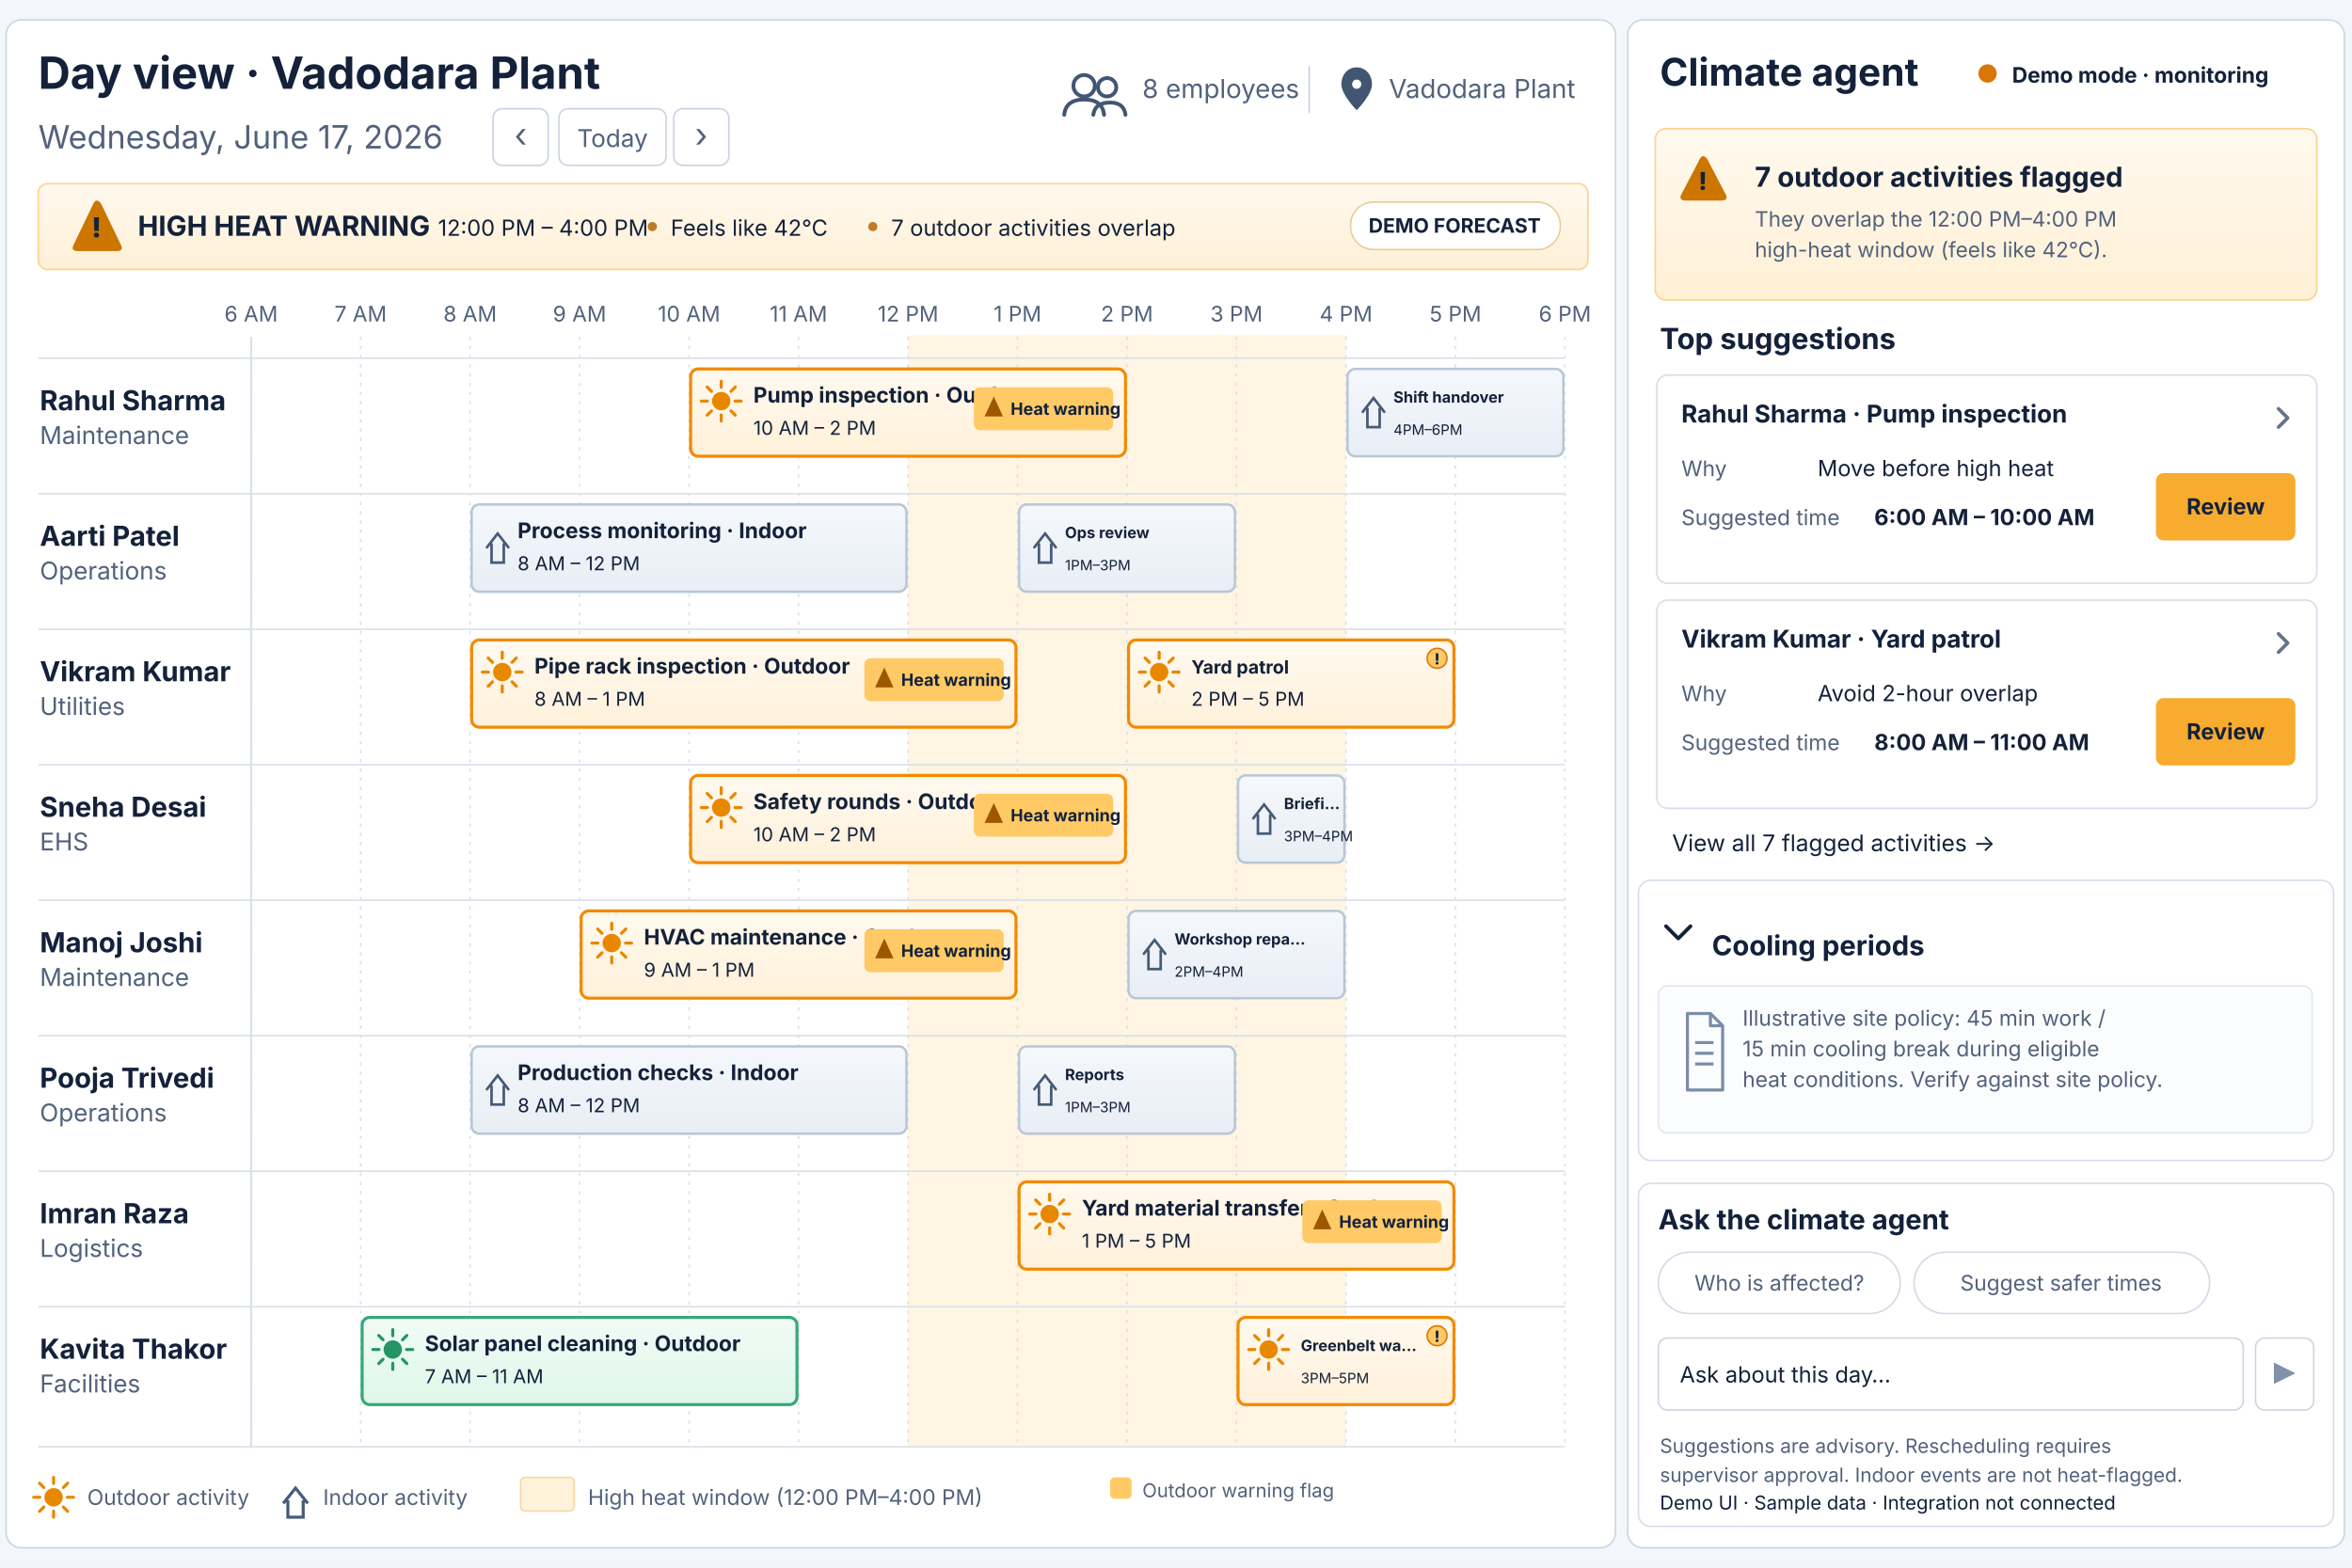
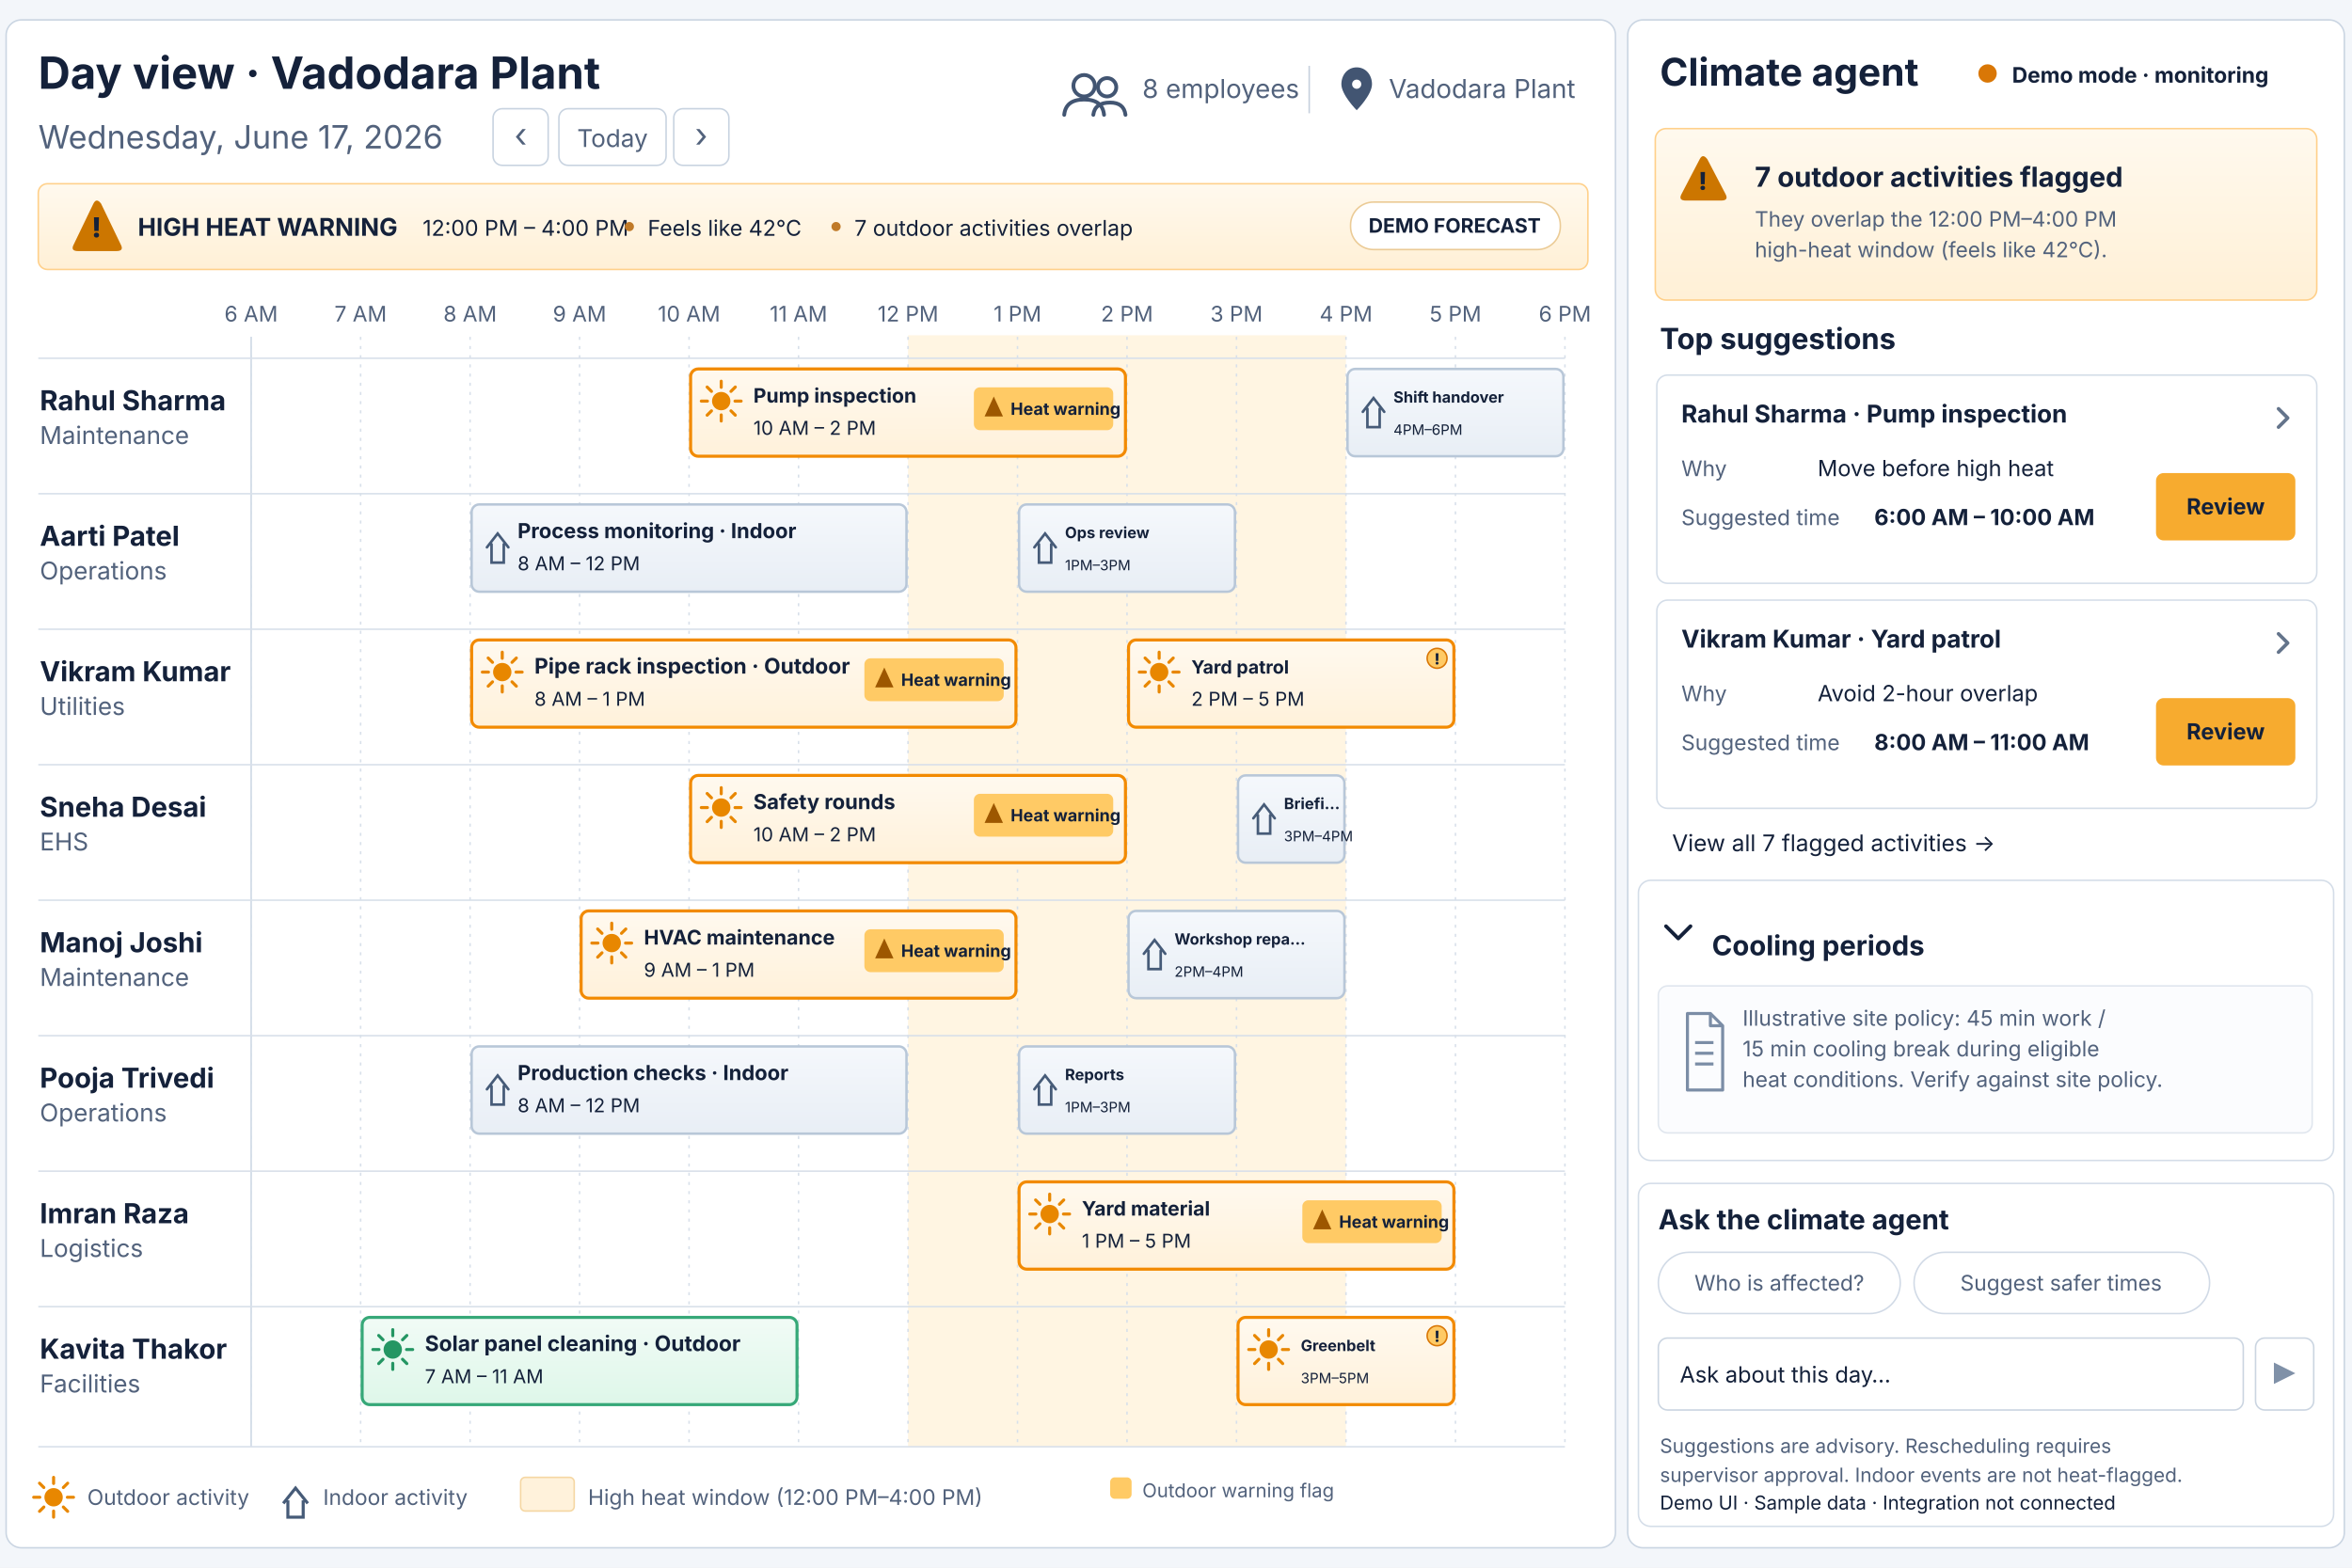
<svg xmlns="http://www.w3.org/2000/svg" width="1536" height="1024" viewBox="0 0 1536 1024">
  <defs>
    <linearGradient id="bg" x1="0" y1="0" x2="1" y2="1">
      <stop stop-color="#F8FAFC" />
      <stop offset="1" stop-color="#EEF3F8" />
    </linearGradient>
    <linearGradient id="warn" x1="0" y1="0" x2="0" y2="1">
      <stop stop-color="#FFF9EE" />
      <stop offset="1" stop-color="#FFF0D6" />
    </linearGradient>
    <linearGradient id="outdoor" x1="0" y1="0" x2="0" y2="1">
      <stop stop-color="#FFF9EF" />
      <stop offset="1" stop-color="#FFF1DA" />
    </linearGradient>
    <linearGradient id="indoor" x1="0" y1="0" x2="0" y2="1">
      <stop stop-color="#F5F8FC" />
      <stop offset="1" stop-color="#E8EEF5" />
    </linearGradient>
    <linearGradient id="green" x1="0" y1="0" x2="0" y2="1">
      <stop stop-color="#F1FBF6" />
      <stop offset="1" stop-color="#DEF7E9" />
    </linearGradient>
    <style>
 text{font-family:Inter,'Segoe UI',Arial,sans-serif;fill:#14213A}
 .muted{fill:#52627C}.heading{font-weight:750}.body{font-size:15px}
 </style>
  </defs>
  <rect width="1536" height="1024" fill="#F3F6FA" />
  <rect x="4" y="13" width="1051" height="998" rx="10" fill="#fff" stroke="#CAD5E2" />
  <rect x="1063" y="13" width="468" height="998" rx="10" fill="#fff" stroke="#CAD5E2" />
  <text x="25" y="58" font-size="29" class="heading">Day view · Vadodara Plant</text>
  <text x="25" y="97" font-size="21" class="muted">Wednesday, June 17, 2026</text>
  <rect x="322" y="71" width="36" height="37" rx="6" fill="#fff" stroke="#C8D3E0" />
  <text x="340" y="96" text-anchor="middle" font-size="22" class="muted">‹</text>
  <rect x="365" y="71" width="70" height="37" rx="6" fill="#fff" stroke="#C8D3E0" />
  <text x="400" y="96" text-anchor="middle" font-size="16" class="muted">Today</text>
  <rect x="440" y="71" width="36" height="37" rx="6" fill="#fff" stroke="#C8D3E0" />
  <text x="458" y="96" text-anchor="middle" font-size="22" class="muted">›</text>
  <circle cx="708" cy="56" r="7" fill="none" stroke="#425572" stroke-width="2.5" />
  <circle cx="723" cy="57" r="6" fill="none" stroke="#425572" stroke-width="2.5" />
  <path d="M695 75 Q696 65 708 65 Q720 65 721 75 M714 75 Q715 67 725 67 Q734 67 735 75" fill="none" stroke="#425572" stroke-width="2.5" stroke-linecap="round" />
  <text x="746" y="64" font-size="17" class="muted">8 employees</text>
  <line x1="855" y1="43" x2="855" y2="74" stroke="#C6D0DD" />
  <path d="M886 44 C880 44 876 49 876 55 C876 62 886 72 886 72 C886 72 896 62 896 55 C896 49 892 44 886 44Z" fill="#425572" />
  <circle cx="886" cy="55" r="3" fill="#fff" />
  <text x="907" y="64" font-size="17" class="muted">Vadodara Plant</text>
  <rect x="25" y="120" width="1012" height="56" rx="6" fill="url(#warn)" stroke="#FFD08A" />
  <path d="M48 160 L61 133 Q63 129 66 133 L79 160 Q81 164 76 164 L51 164 Q46 164 48 160Z" fill="#CC7600" />
  <text x="63" y="155" text-anchor="middle" font-size="18" font-weight="800" fill="#fff">!</text>
-   <text x="90" y="154" font-size="18" font-weight="750" fill="#9A4C00">HIGH HEAT WARNING</text>
-   <text x="286" y="154" font-size="14.5" fill="#9A4C00">12:00 PM – 4:00 PM</text>
-   <circle cx="426" cy="148" r="3" fill="#C07A28" />
-   <text x="438" y="154" font-size="14.5" fill="#9A4C00">Feels like 42°C</text>
-   <circle cx="570" cy="148" r="3" fill="#C07A28" />
-   <text x="582" y="154" font-size="14.5" fill="#9A4C00">7 outdoor activities overlap</text>
+   <text x="90" y="154" font-size="16" font-weight="750" fill="#9A4C00">HIGH HEAT WARNING</text>
+   <text x="276" y="154" font-size="14.2" fill="#9A4C00">12:00 PM – 4:00 PM</text>
+   <circle cx="411" cy="148" r="3" fill="#C07A28" />
+   <text x="423" y="154" font-size="14.2" fill="#9A4C00">Feels like 42°C</text>
+   <circle cx="546" cy="148" r="3" fill="#C07A28" />
+   <text x="558" y="154" font-size="14.2" fill="#9A4C00">7 outdoor activities overlap</text>
  <rect x="882" y="132" width="137" height="31" rx="15" fill="#fff" stroke="#EBCB96" />
  <text x="950" y="152" text-anchor="middle" font-size="13" font-weight="650" fill="#9A4C00">DEMO FORECAST</text>
  <rect x="593" y="219" width="286" height="726" fill="#FFF2DB" opacity=".8" />
  <text x="164" y="210" text-anchor="middle" font-size="14" class="muted">6 AM</text>
  <line x1="164" y1="220" x2="164" y2="945" stroke="#D8E0EA" stroke-dasharray="2 4" />
  <text x="235.5" y="210" text-anchor="middle" font-size="14" class="muted">7 AM</text>
  <line x1="235.5" y1="220" x2="235.5" y2="945" stroke="#D8E0EA" stroke-dasharray="2 4" />
  <text x="307" y="210" text-anchor="middle" font-size="14" class="muted">8 AM</text>
  <line x1="307" y1="220" x2="307" y2="945" stroke="#D8E0EA" stroke-dasharray="2 4" />
  <text x="378.5" y="210" text-anchor="middle" font-size="14" class="muted">9 AM</text>
  <line x1="378.5" y1="220" x2="378.5" y2="945" stroke="#D8E0EA" stroke-dasharray="2 4" />
  <text x="450" y="210" text-anchor="middle" font-size="14" class="muted">10 AM</text>
  <line x1="450" y1="220" x2="450" y2="945" stroke="#D8E0EA" stroke-dasharray="2 4" />
  <text x="521.5" y="210" text-anchor="middle" font-size="14" class="muted">11 AM</text>
  <line x1="521.5" y1="220" x2="521.5" y2="945" stroke="#D8E0EA" stroke-dasharray="2 4" />
  <text x="593" y="210" text-anchor="middle" font-size="14" class="muted">12 PM</text>
  <line x1="593" y1="220" x2="593" y2="945" stroke="#D8E0EA" stroke-dasharray="2 4" />
  <text x="664.5" y="210" text-anchor="middle" font-size="14" class="muted">1 PM</text>
  <line x1="664.5" y1="220" x2="664.5" y2="945" stroke="#D8E0EA" stroke-dasharray="2 4" />
  <text x="736" y="210" text-anchor="middle" font-size="14" class="muted">2 PM</text>
  <line x1="736" y1="220" x2="736" y2="945" stroke="#D8E0EA" stroke-dasharray="2 4" />
  <text x="807.5" y="210" text-anchor="middle" font-size="14" class="muted">3 PM</text>
  <line x1="807.5" y1="220" x2="807.5" y2="945" stroke="#D8E0EA" stroke-dasharray="2 4" />
  <text x="879" y="210" text-anchor="middle" font-size="14" class="muted">4 PM</text>
  <line x1="879" y1="220" x2="879" y2="945" stroke="#D8E0EA" stroke-dasharray="2 4" />
  <text x="950.5" y="210" text-anchor="middle" font-size="14" class="muted">5 PM</text>
  <line x1="950.5" y1="220" x2="950.5" y2="945" stroke="#D8E0EA" stroke-dasharray="2 4" />
  <text x="1022" y="210" text-anchor="middle" font-size="14" class="muted">6 PM</text>
  <line x1="1022" y1="220" x2="1022" y2="945" stroke="#D8E0EA" stroke-dasharray="2 4" />
  <line x1="164" y1="220" x2="164" y2="945" stroke="#D5DEE9" stroke-width="1.2" />
  <line x1="25" y1="234" x2="1022" y2="234" stroke="#D8E0EA" />
  <text x="26" y="268" font-size="18" font-weight="750">Rahul Sharma</text>
  <text x="26" y="290" font-size="16" class="muted">Maintenance</text>
  <line x1="25" y1="322.5" x2="1022" y2="322.5" stroke="#D8E0EA" />
  <text x="26" y="356.5" font-size="18" font-weight="750">Aarti Patel</text>
  <text x="26" y="378.5" font-size="16" class="muted">Operations</text>
  <line x1="25" y1="411" x2="1022" y2="411" stroke="#D8E0EA" />
  <text x="26" y="445" font-size="18" font-weight="750">Vikram Kumar</text>
  <text x="26" y="467" font-size="16" class="muted">Utilities</text>
  <line x1="25" y1="499.5" x2="1022" y2="499.5" stroke="#D8E0EA" />
  <text x="26" y="533.5" font-size="18" font-weight="750">Sneha Desai</text>
  <text x="26" y="555.5" font-size="16" class="muted">EHS</text>
  <line x1="25" y1="588" x2="1022" y2="588" stroke="#D8E0EA" />
  <text x="26" y="622" font-size="18" font-weight="750">Manoj Joshi</text>
  <text x="26" y="644" font-size="16" class="muted">Maintenance</text>
  <line x1="25" y1="676.5" x2="1022" y2="676.5" stroke="#D8E0EA" />
  <text x="26" y="710.5" font-size="18" font-weight="750">Pooja Trivedi</text>
  <text x="26" y="732.5" font-size="16" class="muted">Operations</text>
  <line x1="25" y1="765" x2="1022" y2="765" stroke="#D8E0EA" />
  <text x="26" y="799" font-size="18" font-weight="750">Imran Raza</text>
  <text x="26" y="821" font-size="16" class="muted">Logistics</text>
  <line x1="25" y1="853.5" x2="1022" y2="853.5" stroke="#D8E0EA" />
  <text x="26" y="887.5" font-size="18" font-weight="750">Kavita Thakor</text>
  <text x="26" y="909.5" font-size="16" class="muted">Facilities</text>
  <line x1="25" y1="945" x2="1022" y2="945" stroke="#D8E0EA" />
  <rect x="451" y="241" width="284" height="57" rx="5" fill="url(#outdoor)" stroke="#F28A00" stroke-width="2" />
  <circle cx="471" cy="262" r="6" fill="#E88700" />
  <line x1="480" y1="262" x2="484" y2="262" stroke="#E88700" stroke-width="2" stroke-linecap="round" />
  <line x1="477.364" y1="268.364" x2="480.192" y2="271.192" stroke="#E88700" stroke-width="2" stroke-linecap="round" />
  <line x1="471" y1="271" x2="471" y2="275" stroke="#E88700" stroke-width="2" stroke-linecap="round" />
  <line x1="464.636" y1="268.364" x2="461.808" y2="271.192" stroke="#E88700" stroke-width="2" stroke-linecap="round" />
  <line x1="462" y1="262" x2="458" y2="262" stroke="#E88700" stroke-width="2" stroke-linecap="round" />
  <line x1="464.636" y1="255.636" x2="461.808" y2="252.808" stroke="#E88700" stroke-width="2" stroke-linecap="round" />
  <line x1="471" y1="253" x2="471" y2="249" stroke="#E88700" stroke-width="2" stroke-linecap="round" />
  <line x1="477.364" y1="255.636" x2="480.192" y2="252.808" stroke="#E88700" stroke-width="2" stroke-linecap="round" />
-   <text x="492" y="263" font-size="14" font-weight="650">Pump inspection · Outdoor</text>
+   <text x="492" y="263" font-size="13" font-weight="650">Pump inspection</text>
  <text x="492" y="284" font-size="12.5" fill="#52627C">10 AM – 2 PM</text>
  <rect x="636" y="253" width="91" height="28" rx="4" fill="#FFCA65" />
  <path d="M643 272 L649 259 L655 272Z" fill="#9D5700" />
  <text x="660" y="271" font-size="11" font-weight="700" fill="#814300">Heat warning</text>
  <rect x="880" y="241" width="141" height="57" rx="5" fill="url(#indoor)" stroke="#B8C7D8" stroke-width="1.6" />
  <path d="M890 269 L897 260 L904 269 M893 267 V279 H901 V267" fill="none" stroke="#465B78" stroke-width="1.7" stroke-linecap="round" />
  <text x="910" y="263" font-size="10.1" font-weight="650">Shift handover</text>
  <text x="910" y="284" font-size="9.3" fill="#52627C">4PM–6PM</text>
  <rect x="308" y="329.5" width="284" height="57" rx="5" fill="url(#indoor)" stroke="#B8C7D8" stroke-width="1.6" />
  <path d="M318 357.5 L325 348.5 L332 357.5 M321 355.5 V367.5 H329 V355.5" fill="none" stroke="#465B78" stroke-width="1.7" stroke-linecap="round" />
-   <text x="338" y="351.5" font-size="14" font-weight="650">Process monitoring · Indoor</text>
+   <text x="338" y="351.5" font-size="13.5" font-weight="650">Process monitoring · Indoor</text>
  <text x="338" y="372.5" font-size="12.5" fill="#52627C">8 AM – 12 PM</text>
  <rect x="665.5" y="329.5" width="141" height="57" rx="5" fill="url(#indoor)" stroke="#B8C7D8" stroke-width="1.6" />
  <path d="M675.5 357.5 L682.5 348.5 L689.5 357.5 M678.5 355.5 V367.5 H686.5 V355.5" fill="none" stroke="#465B78" stroke-width="1.7" stroke-linecap="round" />
  <text x="695.5" y="351.5" font-size="10.1" font-weight="650">Ops review</text>
  <text x="695.5" y="372.5" font-size="9.3" fill="#52627C">1PM–3PM</text>
  <rect x="308" y="418" width="355.5" height="57" rx="5" fill="url(#outdoor)" stroke="#F28A00" stroke-width="2" />
  <circle cx="328" cy="439" r="6" fill="#E88700" />
  <line x1="337" y1="439" x2="341" y2="439" stroke="#E88700" stroke-width="2" stroke-linecap="round" />
  <line x1="334.364" y1="445.364" x2="337.192" y2="448.192" stroke="#E88700" stroke-width="2" stroke-linecap="round" />
  <line x1="328" y1="448" x2="328" y2="452" stroke="#E88700" stroke-width="2" stroke-linecap="round" />
  <line x1="321.636" y1="445.364" x2="318.808" y2="448.192" stroke="#E88700" stroke-width="2" stroke-linecap="round" />
  <line x1="319" y1="439" x2="315" y2="439" stroke="#E88700" stroke-width="2" stroke-linecap="round" />
  <line x1="321.636" y1="432.636" x2="318.808" y2="429.808" stroke="#E88700" stroke-width="2" stroke-linecap="round" />
  <line x1="328" y1="430" x2="328" y2="426" stroke="#E88700" stroke-width="2" stroke-linecap="round" />
  <line x1="334.364" y1="432.636" x2="337.192" y2="429.808" stroke="#E88700" stroke-width="2" stroke-linecap="round" />
  <text x="349" y="440" font-size="14" font-weight="650">Pipe rack inspection · Outdoor</text>
  <text x="349" y="461" font-size="12.5" fill="#52627C">8 AM – 1 PM</text>
  <rect x="564.5" y="430" width="91" height="28" rx="4" fill="#FFCA65" />
  <path d="M571.5 449 L577.5 436 L583.5 449Z" fill="#9D5700" />
  <text x="588.5" y="448" font-size="11" font-weight="700" fill="#814300">Heat warning</text>
  <rect x="737" y="418" width="212.5" height="57" rx="5" fill="url(#outdoor)" stroke="#F28A00" stroke-width="2" />
  <circle cx="757" cy="439" r="6" fill="#E88700" />
  <line x1="766" y1="439" x2="770" y2="439" stroke="#E88700" stroke-width="2" stroke-linecap="round" />
  <line x1="763.364" y1="445.364" x2="766.192" y2="448.192" stroke="#E88700" stroke-width="2" stroke-linecap="round" />
  <line x1="757" y1="448" x2="757" y2="452" stroke="#E88700" stroke-width="2" stroke-linecap="round" />
  <line x1="750.636" y1="445.364" x2="747.808" y2="448.192" stroke="#E88700" stroke-width="2" stroke-linecap="round" />
  <line x1="748" y1="439" x2="744" y2="439" stroke="#E88700" stroke-width="2" stroke-linecap="round" />
  <line x1="750.636" y1="432.636" x2="747.808" y2="429.808" stroke="#E88700" stroke-width="2" stroke-linecap="round" />
  <line x1="757" y1="430" x2="757" y2="426" stroke="#E88700" stroke-width="2" stroke-linecap="round" />
  <line x1="763.364" y1="432.636" x2="766.192" y2="429.808" stroke="#E88700" stroke-width="2" stroke-linecap="round" />
  <text x="778" y="440" font-size="12" font-weight="650">Yard patrol</text>
  <text x="778" y="461" font-size="12.5" fill="#52627C">2 PM – 5 PM</text>
  <circle cx="938.5" cy="430" r="6.5" fill="#FFCA65" stroke="#D97706" />
  <text x="938.5" y="434" text-anchor="middle" font-size="10" font-weight="800" fill="#814300">!</text>
  <rect x="451" y="506.5" width="284" height="57" rx="5" fill="url(#outdoor)" stroke="#F28A00" stroke-width="2" />
  <circle cx="471" cy="527.5" r="6" fill="#E88700" />
  <line x1="480" y1="527.5" x2="484" y2="527.5" stroke="#E88700" stroke-width="2" stroke-linecap="round" />
  <line x1="477.364" y1="533.864" x2="480.192" y2="536.692" stroke="#E88700" stroke-width="2" stroke-linecap="round" />
  <line x1="471" y1="536.5" x2="471" y2="540.5" stroke="#E88700" stroke-width="2" stroke-linecap="round" />
  <line x1="464.636" y1="533.864" x2="461.808" y2="536.692" stroke="#E88700" stroke-width="2" stroke-linecap="round" />
  <line x1="462" y1="527.5" x2="458" y2="527.5" stroke="#E88700" stroke-width="2" stroke-linecap="round" />
  <line x1="464.636" y1="521.136" x2="461.808" y2="518.308" stroke="#E88700" stroke-width="2" stroke-linecap="round" />
  <line x1="471" y1="518.5" x2="471" y2="514.5" stroke="#E88700" stroke-width="2" stroke-linecap="round" />
  <line x1="477.364" y1="521.136" x2="480.192" y2="518.308" stroke="#E88700" stroke-width="2" stroke-linecap="round" />
-   <text x="492" y="528.5" font-size="14" font-weight="650">Safety rounds · Outdoor</text>
+   <text x="492" y="528.5" font-size="13.5" font-weight="650">Safety rounds</text>
  <text x="492" y="549.5" font-size="12.5" fill="#52627C">10 AM – 2 PM</text>
  <rect x="636" y="518.5" width="91" height="28" rx="4" fill="#FFCA65" />
  <path d="M643 537.5 L649 524.5 L655 537.5Z" fill="#9D5700" />
  <text x="660" y="536.5" font-size="11" font-weight="700" fill="#814300">Heat warning</text>
  <rect x="808.5" y="506.5" width="69.5" height="57" rx="5" fill="url(#indoor)" stroke="#B8C7D8" stroke-width="1.6" />
  <path d="M818.5 534.5 L825.5 525.5 L832.5 534.5 M821.5 532.5 V544.5 H829.5 V532.5" fill="none" stroke="#465B78" stroke-width="1.7" stroke-linecap="round" />
  <text x="838.5" y="528.5" font-size="10.1" font-weight="650">Briefi…</text>
  <text x="838.5" y="549.5" font-size="9.3" fill="#52627C">3PM–4PM</text>
  <rect x="379.5" y="595" width="284" height="57" rx="5" fill="url(#outdoor)" stroke="#F28A00" stroke-width="2" />
  <circle cx="399.5" cy="616" r="6" fill="#E88700" />
  <line x1="408.5" y1="616" x2="412.5" y2="616" stroke="#E88700" stroke-width="2" stroke-linecap="round" />
  <line x1="405.864" y1="622.364" x2="408.692" y2="625.192" stroke="#E88700" stroke-width="2" stroke-linecap="round" />
  <line x1="399.5" y1="625" x2="399.5" y2="629" stroke="#E88700" stroke-width="2" stroke-linecap="round" />
  <line x1="393.136" y1="622.364" x2="390.308" y2="625.192" stroke="#E88700" stroke-width="2" stroke-linecap="round" />
  <line x1="390.5" y1="616" x2="386.5" y2="616" stroke="#E88700" stroke-width="2" stroke-linecap="round" />
  <line x1="393.136" y1="609.636" x2="390.308" y2="606.808" stroke="#E88700" stroke-width="2" stroke-linecap="round" />
  <line x1="399.5" y1="607" x2="399.5" y2="603" stroke="#E88700" stroke-width="2" stroke-linecap="round" />
  <line x1="405.864" y1="609.636" x2="408.692" y2="606.808" stroke="#E88700" stroke-width="2" stroke-linecap="round" />
-   <text x="420.5" y="617" font-size="14" font-weight="650">HVAC maintenance · Outdoor</text>
+   <text x="420.5" y="617" font-size="13.2" font-weight="650">HVAC maintenance</text>
  <text x="420.5" y="638" font-size="12.5" fill="#52627C">9 AM – 1 PM</text>
  <rect x="564.5" y="607" width="91" height="28" rx="4" fill="#FFCA65" />
  <path d="M571.5 626 L577.5 613 L583.5 626Z" fill="#9D5700" />
  <text x="588.5" y="625" font-size="11" font-weight="700" fill="#814300">Heat warning</text>
  <rect x="737" y="595" width="141" height="57" rx="5" fill="url(#indoor)" stroke="#B8C7D8" stroke-width="1.6" />
  <path d="M747 623 L754 614 L761 623 M750 621 V633 H758 V621" fill="none" stroke="#465B78" stroke-width="1.7" stroke-linecap="round" />
  <text x="767" y="617" font-size="10.1" font-weight="650">Workshop repa…</text>
  <text x="767" y="638" font-size="9.3" fill="#52627C">2PM–4PM</text>
  <rect x="308" y="683.5" width="284" height="57" rx="5" fill="url(#indoor)" stroke="#B8C7D8" stroke-width="1.6" />
  <path d="M318 711.5 L325 702.5 L332 711.5 M321 709.5 V721.5 H329 V709.5" fill="none" stroke="#465B78" stroke-width="1.7" stroke-linecap="round" />
-   <text x="338" y="705.5" font-size="14" font-weight="650">Production checks · Indoor</text>
+   <text x="338" y="705.5" font-size="13.5" font-weight="650">Production checks · Indoor</text>
  <text x="338" y="726.5" font-size="12.5" fill="#52627C">8 AM – 12 PM</text>
  <rect x="665.5" y="683.5" width="141" height="57" rx="5" fill="url(#indoor)" stroke="#B8C7D8" stroke-width="1.6" />
  <path d="M675.5 711.5 L682.5 702.5 L689.5 711.5 M678.5 709.5 V721.5 H686.5 V709.5" fill="none" stroke="#465B78" stroke-width="1.7" stroke-linecap="round" />
  <text x="695.5" y="705.5" font-size="10.1" font-weight="650">Reports</text>
  <text x="695.5" y="726.5" font-size="9.3" fill="#52627C">1PM–3PM</text>
  <rect x="665.5" y="772" width="284" height="57" rx="5" fill="url(#outdoor)" stroke="#F28A00" stroke-width="2" />
  <circle cx="685.5" cy="793" r="6" fill="#E88700" />
  <line x1="694.5" y1="793" x2="698.5" y2="793" stroke="#E88700" stroke-width="2" stroke-linecap="round" />
  <line x1="691.864" y1="799.364" x2="694.692" y2="802.192" stroke="#E88700" stroke-width="2" stroke-linecap="round" />
  <line x1="685.5" y1="802" x2="685.5" y2="806" stroke="#E88700" stroke-width="2" stroke-linecap="round" />
  <line x1="679.136" y1="799.364" x2="676.308" y2="802.192" stroke="#E88700" stroke-width="2" stroke-linecap="round" />
  <line x1="676.5" y1="793" x2="672.5" y2="793" stroke="#E88700" stroke-width="2" stroke-linecap="round" />
  <line x1="679.136" y1="786.636" x2="676.308" y2="783.808" stroke="#E88700" stroke-width="2" stroke-linecap="round" />
  <line x1="685.5" y1="784" x2="685.5" y2="780" stroke="#E88700" stroke-width="2" stroke-linecap="round" />
  <line x1="691.864" y1="786.636" x2="694.692" y2="783.808" stroke="#E88700" stroke-width="2" stroke-linecap="round" />
-   <text x="706.5" y="794" font-size="14" font-weight="650">Yard material transfer · Outdoor</text>
+   <text x="706.5" y="794" font-size="13" font-weight="650">Yard material</text>
  <text x="706.5" y="815" font-size="12.5" fill="#52627C">1 PM – 5 PM</text>
  <rect x="850.5" y="784" width="91" height="28" rx="4" fill="#FFCA65" />
  <path d="M857.5 803 L863.5 790 L869.5 803Z" fill="#9D5700" />
  <text x="874.5" y="802" font-size="11" font-weight="700" fill="#814300">Heat warning</text>
  <rect x="236.5" y="860.5" width="284" height="57" rx="5" fill="url(#green)" stroke="#36A878" stroke-width="2" />
  <circle cx="256.5" cy="881.5" r="6" fill="#249663" />
  <line x1="265.5" y1="881.5" x2="269.5" y2="881.5" stroke="#249663" stroke-width="2" stroke-linecap="round" />
  <line x1="262.864" y1="887.864" x2="265.692" y2="890.692" stroke="#249663" stroke-width="2" stroke-linecap="round" />
  <line x1="256.5" y1="890.5" x2="256.5" y2="894.5" stroke="#249663" stroke-width="2" stroke-linecap="round" />
  <line x1="250.136" y1="887.864" x2="247.308" y2="890.692" stroke="#249663" stroke-width="2" stroke-linecap="round" />
  <line x1="247.5" y1="881.5" x2="243.5" y2="881.5" stroke="#249663" stroke-width="2" stroke-linecap="round" />
  <line x1="250.136" y1="875.136" x2="247.308" y2="872.308" stroke="#249663" stroke-width="2" stroke-linecap="round" />
  <line x1="256.5" y1="872.5" x2="256.5" y2="868.5" stroke="#249663" stroke-width="2" stroke-linecap="round" />
  <line x1="262.864" y1="875.136" x2="265.692" y2="872.308" stroke="#249663" stroke-width="2" stroke-linecap="round" />
  <text x="277.5" y="882.5" font-size="14" font-weight="650">Solar panel cleaning · Outdoor</text>
  <text x="277.5" y="903.5" font-size="12.5" fill="#52627C">7 AM – 11 AM</text>
  <rect x="808.5" y="860.5" width="141" height="57" rx="5" fill="url(#outdoor)" stroke="#F28A00" stroke-width="2" />
  <circle cx="828.5" cy="881.5" r="6" fill="#E88700" />
  <line x1="837.5" y1="881.5" x2="841.5" y2="881.5" stroke="#E88700" stroke-width="2" stroke-linecap="round" />
  <line x1="834.864" y1="887.864" x2="837.692" y2="890.692" stroke="#E88700" stroke-width="2" stroke-linecap="round" />
  <line x1="828.5" y1="890.5" x2="828.5" y2="894.5" stroke="#E88700" stroke-width="2" stroke-linecap="round" />
  <line x1="822.136" y1="887.864" x2="819.308" y2="890.692" stroke="#E88700" stroke-width="2" stroke-linecap="round" />
  <line x1="819.5" y1="881.5" x2="815.5" y2="881.5" stroke="#E88700" stroke-width="2" stroke-linecap="round" />
  <line x1="822.136" y1="875.136" x2="819.308" y2="872.308" stroke="#E88700" stroke-width="2" stroke-linecap="round" />
  <line x1="828.5" y1="872.5" x2="828.5" y2="868.5" stroke="#E88700" stroke-width="2" stroke-linecap="round" />
  <line x1="834.864" y1="875.136" x2="837.692" y2="872.308" stroke="#E88700" stroke-width="2" stroke-linecap="round" />
-   <text x="849.5" y="882.5" font-size="10.1" font-weight="650">Greenbelt wa…</text>
+   <text x="849.5" y="882.5" font-size="10.1" font-weight="650">Greenbelt</text>
  <text x="849.5" y="903.5" font-size="9.3" fill="#52627C">3PM–5PM</text>
  <circle cx="938.5" cy="872.5" r="6.5" fill="#FFCA65" stroke="#D97706" />
  <text x="938.5" y="876.5" text-anchor="middle" font-size="10" font-weight="800" fill="#814300">!</text>
  <circle cx="35" cy="978" r="6" fill="#E88700" />
  <line x1="44" y1="978" x2="48" y2="978" stroke="#E88700" stroke-width="2" stroke-linecap="round" />
  <line x1="41.364" y1="984.364" x2="44.192" y2="987.192" stroke="#E88700" stroke-width="2" stroke-linecap="round" />
  <line x1="35" y1="987" x2="35" y2="991" stroke="#E88700" stroke-width="2" stroke-linecap="round" />
  <line x1="28.636" y1="984.364" x2="25.808" y2="987.192" stroke="#E88700" stroke-width="2" stroke-linecap="round" />
  <line x1="26" y1="978" x2="22" y2="978" stroke="#E88700" stroke-width="2" stroke-linecap="round" />
  <line x1="28.636" y1="971.636" x2="25.808" y2="968.808" stroke="#E88700" stroke-width="2" stroke-linecap="round" />
  <line x1="35" y1="969" x2="35" y2="965" stroke="#E88700" stroke-width="2" stroke-linecap="round" />
  <line x1="41.364" y1="971.636" x2="44.192" y2="968.808" stroke="#E88700" stroke-width="2" stroke-linecap="round" />
  <text x="57" y="983" font-size="14" class="muted">Outdoor activity</text>
  <path d="M185 982 L193 972 L201 982 M188 980 V991 H198 V980" fill="none" stroke="#465B78" stroke-width="2" />
  <text x="211" y="983" font-size="14" class="muted">Indoor activity</text>
  <rect x="340" y="965" width="35" height="22" rx="3" fill="#FFF2DB" stroke="#F5D7A3" />
  <text x="384" y="983" font-size="14" class="muted">High heat window (12:00 PM–4:00 PM)</text>
  <rect x="725" y="965" width="14" height="14" rx="3" fill="#FFCA65" />
  <text x="746" y="978" font-size="12.5" class="muted">Outdoor warning flag</text>
  <text x="1084" y="56" font-size="25" class="heading">Climate agent</text>
  <circle cx="1298" cy="48" r="6" fill="#D97706" />
  <text x="1314" y="54" font-size="14" fill="#9A4C00" font-weight="650">Demo mode · monitoring</text>
  <rect x="1081" y="84" width="432" height="112" rx="7" fill="url(#warn)" stroke="#FFD08A" />
  <path d="M1098 127 L1110 104 Q1112 100 1115 104 L1127 127 Q1129 131 1124 131 L1101 131 Q1096 131 1098 127Z" fill="#CC7600" />
  <text x="1112" y="124" text-anchor="middle" font-size="16" font-weight="800" fill="#fff">!</text>
  <text x="1146" y="122" font-size="18" class="heading">7 outdoor activities flagged</text>
  <text x="1146" y="148" font-size="13.8" class="muted">They overlap the 12:00 PM–4:00 PM</text>
  <text x="1146" y="168" font-size="13.8" class="muted">high-heat window (feels like 42°C).</text>
  <text x="1084" y="228" font-size="19" class="heading">Top suggestions</text>
  <rect x="1082" y="245" width="431" height="136" rx="7" fill="#fff" stroke="#D4DDE8" />
  <text x="1098" y="276" font-size="16" font-weight="750">Rahul Sharma · Pump inspection</text>
  <path d="M1488 267 l6 6 -6 6" fill="none" stroke="#64748B" stroke-width="2.3" stroke-linecap="round" stroke-linejoin="round" />
  <text x="1098" y="311" font-size="14" class="muted">Why</text>
  <text x="1187" y="311" font-size="14.5">Move before high heat</text>
  <text x="1098" y="343" font-size="14" class="muted">Suggested time</text>
  <text x="1224" y="343" font-size="14.5" font-weight="650">6:00 AM – 10:00 AM</text>
  <rect x="1408" y="309" width="91" height="44" rx="5" fill="#F7AB2F" />
  <text x="1453.5" y="336" text-anchor="middle" font-size="14.5" font-weight="750">Review</text>
  <rect x="1082" y="392" width="431" height="136" rx="7" fill="#fff" stroke="#D4DDE8" />
  <text x="1098" y="423" font-size="16" font-weight="750">Vikram Kumar · Yard patrol</text>
  <path d="M1488 414 l6 6 -6 6" fill="none" stroke="#64748B" stroke-width="2.3" stroke-linecap="round" stroke-linejoin="round" />
  <text x="1098" y="458" font-size="14" class="muted">Why</text>
  <text x="1187" y="458" font-size="14.5">Avoid 2-hour overlap</text>
  <text x="1098" y="490" font-size="14" class="muted">Suggested time</text>
  <text x="1224" y="490" font-size="14.5" font-weight="650">8:00 AM – 11:00 AM</text>
  <rect x="1408" y="456" width="91" height="44" rx="5" fill="#F7AB2F" />
  <text x="1453.5" y="483" text-anchor="middle" font-size="14.5" font-weight="750">Review</text>
  <text x="1092" y="556" font-size="15" fill="#1D4ED8">View all 7 flagged activities →</text>
  <rect x="1070" y="575" width="454" height="183" rx="8" fill="#fff" stroke="#D4DDE8" />
  <path d="M1088 605 l8 8 8 -8" fill="none" stroke="#14213A" stroke-width="2.4" stroke-linecap="round" stroke-linejoin="round" />
  <text x="1118" y="624" font-size="18" class="heading">Cooling periods</text>
  <rect x="1083" y="644" width="427" height="96" rx="6" fill="#FBFCFE" stroke="#E0E6EE" />
  <path d="M1102 662 H1117 L1125 670 V712 H1102 Z M1117 662 V670 H1125 M1107 681 H1119 M1107 688 H1119 M1107 695 H1119" fill="none" stroke="#7B8DA6" stroke-width="2" stroke-linejoin="round" />
  <text x="1138" y="670" font-size="14" class="muted">Illustrative site policy: 45 min work /</text>
  <text x="1138" y="690" font-size="14" class="muted">15 min cooling break during eligible</text>
  <text x="1138" y="710" font-size="14" class="muted">heat conditions. Verify against site policy.</text>
  <rect x="1070" y="773" width="454" height="224" rx="8" fill="#fff" stroke="#D4DDE8" />
  <text x="1083" y="803" font-size="18" class="heading">Ask the climate agent</text>
  <rect x="1083" y="818" width="158" height="40" rx="20" fill="#fff" stroke="#D1DAE6" />
  <text x="1162" y="843" text-anchor="middle" font-size="14" class="muted">Who is affected?</text>
  <rect x="1250" y="818" width="193" height="40" rx="20" fill="#fff" stroke="#D1DAE6" />
  <text x="1346" y="843" text-anchor="middle" font-size="14" class="muted">Suggest safer times</text>
  <rect x="1083" y="874" width="382" height="47" rx="6" fill="#fff" stroke="#CBD5E1" />
  <text x="1097" y="903" font-size="14.5" fill="#91A0B7">Ask about this day…</text>
  <rect x="1473" y="874" width="38" height="47" rx="6" fill="#fff" stroke="#CBD5E1" />
  <path d="M1485 890 L1499 897 L1485 904 Z" fill="#8091A8" />
  <text x="1084" y="949" font-size="12.8" class="muted">Suggestions are advisory. Rescheduling requires</text>
  <text x="1084" y="968" font-size="12.8" class="muted">supervisor approval. Indoor events are not heat-flagged.</text>
  <text x="1084" y="986" font-size="12.5" fill="#73849B">Demo UI · Sample data · Integration not connected</text>
</svg>
